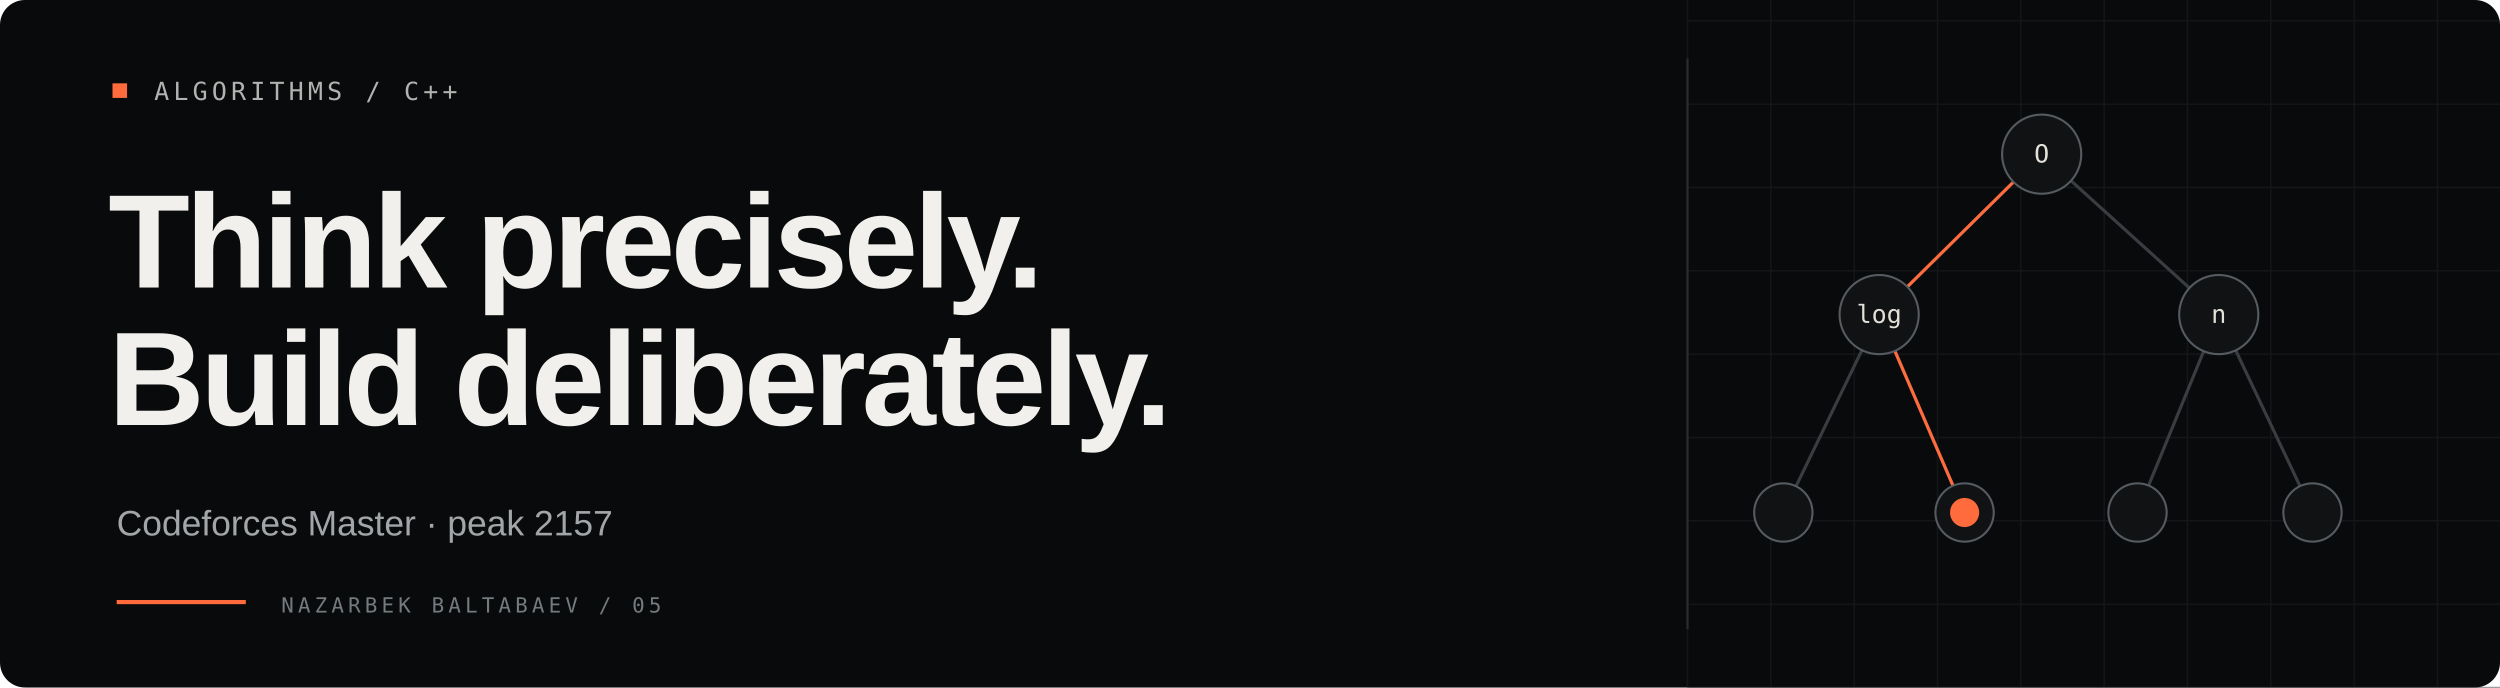
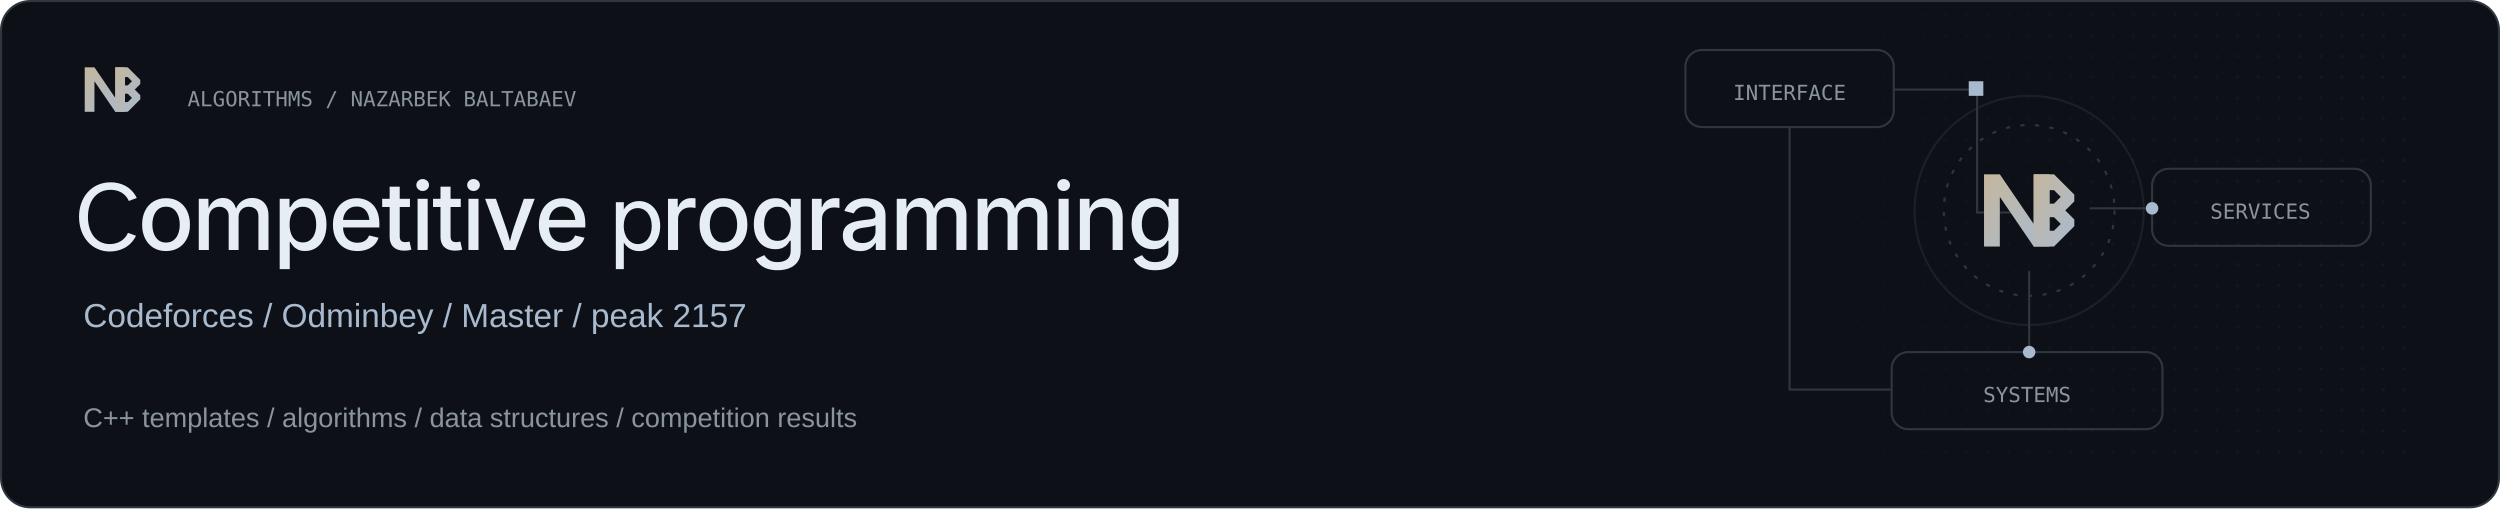
- <svg xmlns="http://www.w3.org/2000/svg" viewBox="0 0 1200 330" width="1200" height="330" role="img" aria-labelledby="title desc">
-   <rect width="1200" height="330" rx="12" fill="#090a0b" />
-   <g stroke="#222629" stroke-width=".7" opacity=".45">
-     <path d="M810 0v330" />
-     <path d="M850 0v330" />
-     <path d="M890 0v330" />
-     <path d="M930 0v330" />
-     <path d="M970 0v330" />
-     <path d="M1010 0v330" />
-     <path d="M1050 0v330" />
-     <path d="M1090 0v330" />
-     <path d="M1130 0v330" />
-     <path d="M1170 0v330" />
-     <path d="M810 10h390" />
-     <path d="M810 50h390" />
-     <path d="M810 90h390" />
-     <path d="M810 130h390" />
-     <path d="M810 170h390" />
-     <path d="M810 210h390" />
-     <path d="M810 250h390" />
-     <path d="M810 290h390" />
-     <path d="M810 330h390" />
+ <svg xmlns="http://www.w3.org/2000/svg" width="1200" height="244" viewBox="0 0 1200 244" role="img">
+   <defs>
+     <pattern id="dots" width="10" height="10" patternUnits="userSpaceOnUse">
+       <circle cx="1" cy="1" r=".8" fill="#A9BACF" opacity=".15" />
+     </pattern>
+     <linearGradient id="ink" x1="0" y1="0" x2="1" y2="1">
+       <stop stop-color="#C5B79E" />
+       <stop offset="1" stop-color="#A9BACF" />
+     </linearGradient>
+     <linearGradient id="fade">
+       <stop stop-color="white" stop-opacity="0" />
+       <stop offset="1" stop-color="white" />
+     </linearGradient>
+     <mask id="mask">
+       <rect width="1200" height="244" fill="url(#fade)" />
+     </mask>
+   </defs>
+   <rect x=".5" y=".5" width="1199" height="243" rx="14" fill="#0D1117" stroke="#30363D" />
+   <svg x="38" y="27" width="32" height="32" viewBox="0 0 48 48" fill="url(#ink)">
+     <path d="M4 40V8h7l15 22V8h7v32h-7L11 18v22H4Z" />
+     <path fill-rule="evenodd" d="M26 8h9l9 9v3l-4 4 4 4v3l-9 9h-9V8Zm7 7v6h2l3-3-3-3h-2Zm0 12v6h2l3-3-3-3h-2Z" />
+   </svg>
+   <text x="90" y="51" fill="#8B949E" font-family="ui-monospace,monospace" font-size="10">ALGORITHMS / NAZARBEK BALTABAEV</text>
+   <g fill="#E6EDF3">
+     <path d="M371 -16C469 -16 587 23 651 152L565 183C527 97 447 63 371 63C226 63 138 184 138 354C138 518 226 642 380 642C457 642 537 609 574 523L659 555C596 683 479 722 380 722C173 722 43 558 43 354C43 141 179 -16 371 -16Z" transform="translate(36.000 120) scale(0.045 -0.045)" />
+     <path d="M618.04 -23.28Q460.64 -23.28 343.35 48.81Q226.06 120.9 161.25 250.81Q96.44 380.72 96.44 552.72Q96.44 727.18 161.25 857.5Q226.06 987.82 343.35 1059.91Q460.64 1132 618.04 1132Q776.26 1132 893.779 1059.91Q1011.299 987.82 1076.109 857.5Q1140.919 727.18 1140.919 552.72Q1140.919 380.72 1076.109 250.81Q1011.299 120.9 893.779 48.81Q776.26 -23.28 618.04 -23.28ZM618.04 162.739Q720.06 162.739 786.671 216.239Q853.281 269.739 885.581 358.48Q917.881 447.22 917.881 553.08Q917.881 659.94 885.581 749.23Q853.281 838.521 786.671 892.251Q720.06 945.981 618.04 945.981Q516.659 945.981 450.779 892.251Q384.899 838.521 352.599 749.64Q320.299 660.76 320.299 553.08Q320.299 447.22 352.599 358.48Q384.899 269.739 450.779 216.239Q516.659 162.739 618.04 162.739Z" transform="translate(66.105 120) scale(0.021973 -0.021973)" />
+     <path d="M147.92 0V1118H357.479L362.979 858.64H346.459Q370.179 953.78 420.129 1015.08Q470.079 1076.38 537.119 1106.65Q604.159 1136.92 677.059 1136.92Q798.519 1136.92 873.569 1061.38Q948.619 985.84 974.939 851.241H947.339Q968.959 943.16 1023.219 1006.95Q1077.479 1070.74 1153.519 1103.83Q1229.559 1136.92 1317.479 1136.92Q1416.279 1136.92 1496.459 1094.02Q1576.639 1051.12 1623.779 966.21Q1670.919 881.3 1670.919 754V0H1450.96V731.541Q1450.96 843.901 1388.54 894.011Q1326.12 944.121 1241.16 944.121Q1172.279 944.121 1122.099 914.871Q1071.919 885.621 1044.849 834.311Q1017.779 783.001 1017.779 715.961V0H801.06V746.301Q801.06 835.701 743.56 889.911Q686.06 944.121 597 944.121Q536.139 944.121 483.589 915.691Q431.039 887.261 399.459 831.851Q367.879 776.441 367.879 694.64V0Z" transform="translate(92.160 120) scale(0.021973 -0.021973)" />
+     <path d="M147.92 -418V1118H362.239V935.94H380.439Q399.979 970.8 435.419 1016.75Q470.859 1062.7 534.589 1097.35Q598.319 1132 702.639 1132Q837.419 1132 942.659 1063.98Q1047.899 995.96 1108.849 867Q1169.799 738.04 1169.799 556.36Q1169.799 375.66 1109.799 246.2Q1049.799 116.74 944.469 47.27Q839.139 -22.2 702.739 -22.2Q601.779 -22.2 537.409 12.41Q473.039 47.02 436.599 93.16Q400.159 139.3 380.439 174.98H367.879V-418ZM653.96 165.259Q750.14 165.259 814.88 217.259Q879.621 269.259 912.421 358.279Q945.221 447.3 945.221 558Q945.221 668.06 912.831 755.44Q880.441 842.821 815.7 893.681Q750.96 944.541 653.96 944.541Q559.599 944.541 494.999 896.141Q430.399 847.741 397.419 761.181Q364.439 674.62 364.439 558Q364.439 441.74 397.829 353.219Q431.219 264.699 496.229 214.979Q561.24 165.259 653.96 165.259Z" transform="translate(131.003 120) scale(0.021973 -0.021973)" />
+     <path d="M629.8 -23.28Q464.74 -23.28 345.08 48.09Q225.42 119.46 160.93 248.46Q96.44 377.46 96.44 551.08Q96.44 723.26 159.79 853.99Q223.14 984.72 339.07 1058.36Q455 1132 610.78 1132Q706.62 1132 795.999 1100.7Q885.379 1069.4 956.329 1002.28Q1027.279 935.16 1068.739 828.34Q1110.199 721.52 1110.199 570.3V492.24H218.8V656.48H996.82L894.101 602.28Q894.101 704.72 862.211 783.2Q830.321 861.681 767.54 905.861Q704.76 950.041 611.5 950.041Q518.24 950.041 452.179 905.041Q386.119 860.041 351.359 786.48Q316.599 712.92 316.599 626.06V514.44Q316.599 399.44 356.089 319.78Q395.579 240.119 466.869 199.399Q538.16 158.679 632.06 158.679Q693.56 158.679 743.87 176.329Q794.18 193.979 830.48 229.419Q866.781 264.859 886.161 317.18L1092.559 268.46Q1066.199 181.58 1002.579 115.87Q938.959 50.16 844.4 13.44Q749.84 -23.28 629.8 -23.28Z" transform="translate(157.696 120) scale(0.021973 -0.021973)" />
+     <path d="M626.439 1118V939.161H20V1118ZM183.32 1384H403.279V302.419Q403.279 234.619 431.529 203.179Q459.779 171.739 525.199 171.739Q542.379 171.739 570.319 175.829Q598.259 179.919 618.279 183.919L657.259 7.62Q621.879 -4 581.789 -9.27Q541.7 -14.54 503.28 -14.54Q350.54 -14.54 266.93 63.67Q183.32 141.88 183.32 284.28Z" transform="translate(183.004 120) scale(0.021973 -0.021973)" />
+     <path d="M147.92 0V1118H367.879V0ZM258.54 1288.581Q201.96 1288.581 161.18 1327.01Q120.4 1365.439 120.4 1419.241Q120.4 1474.14 161.18 1512.06Q201.96 1549.98 258.54 1549.98Q315.888 1549.98 356.694 1512.079Q397.499 1474.178 397.499 1419.25Q397.499 1365.42 356.694 1327Q315.888 1288.581 258.54 1288.581Z" transform="translate(197.194 120) scale(0.021973 -0.021973)" />
+     <path d="M626.439 1118V939.161H20V1118ZM183.32 1384H403.279V302.419Q403.279 234.619 431.529 203.179Q459.779 171.739 525.199 171.739Q542.379 171.739 570.319 175.829Q598.259 179.919 618.279 183.919L657.259 7.62Q621.879 -4 581.789 -9.27Q541.7 -14.54 503.28 -14.54Q350.54 -14.54 266.93 63.67Q183.32 141.88 183.32 284.28Z" transform="translate(207.407 120) scale(0.021973 -0.021973)" />
+     <path d="M147.92 0V1118H367.879V0ZM258.54 1288.581Q201.96 1288.581 161.18 1327.01Q120.4 1365.439 120.4 1419.241Q120.4 1474.14 161.18 1512.06Q201.96 1549.98 258.54 1549.98Q315.888 1549.98 356.694 1512.079Q397.499 1474.178 397.499 1419.25Q397.499 1365.42 356.694 1327Q315.888 1288.581 258.54 1288.581Z" transform="translate(221.597 120) scale(0.021973 -0.021973)" />
+     <path d="M468.221 0 46.44 1118H283.939L505.199 482.539Q542.119 377.739 568.259 272.359Q594.399 166.979 622.679 63.419H557.219Q585.319 166.979 611.369 272.269Q637.419 377.559 673.34 482.539L893.88 1118H1130.299L708.158 0Z" transform="translate(231.810 120) scale(0.021973 -0.021973)" />
+     <path d="M629.8 -23.28Q464.74 -23.28 345.08 48.09Q225.42 119.46 160.93 248.46Q96.44 377.46 96.44 551.08Q96.44 723.26 159.79 853.99Q223.14 984.72 339.07 1058.36Q455 1132 610.78 1132Q706.62 1132 795.999 1100.7Q885.379 1069.4 956.329 1002.28Q1027.279 935.16 1068.739 828.34Q1110.199 721.52 1110.199 570.3V492.24H218.8V656.48H996.82L894.101 602.28Q894.101 704.72 862.211 783.2Q830.321 861.681 767.54 905.861Q704.76 950.041 611.5 950.041Q518.24 950.041 452.179 905.041Q386.119 860.041 351.359 786.48Q316.599 712.92 316.599 626.06V514.44Q316.599 399.44 356.089 319.78Q395.579 240.119 466.869 199.399Q538.16 158.679 632.06 158.679Q693.56 158.679 743.87 176.329Q794.18 193.979 830.48 229.419Q866.781 264.859 886.161 317.18L1092.559 268.46Q1066.199 181.58 1002.579 115.87Q938.959 50.16 844.4 13.44Q749.84 -23.28 629.8 -23.28Z" transform="translate(256.546 120) scale(0.021973 -0.021973)" />
+     <path d="M311 522C244 522 181 489 149 432V510H64V-204H149V80C182 23 243 -12 312 -12C441 -12 537 102 537 256C537 410 442 522 311 522ZM298 63C214 63 148 141 148 255C148 370 209 447 298 447C385 447 447 368 447 255C447 143 385 63 298 63Z" transform="translate(292.727 120) scale(0.045 -0.045)" />
+     <path d="M147.92 0V1118H360.799V938.44H372.799Q403.619 1029.56 480.779 1081.6Q557.939 1133.64 655.959 1133.64Q677.039 1133.64 704.269 1132.1Q731.499 1130.56 748.939 1128.3V918.321Q736.979 921.941 702.909 926.031Q668.839 930.121 633.739 930.121Q557.519 930.121 496.989 897.881Q436.459 865.641 402.169 809.121Q367.879 752.601 367.879 678.761V0Z" transform="translate(317.387 120) scale(0.021973 -0.021973)" />
+     <path d="M618.04 -23.28Q460.64 -23.28 343.35 48.81Q226.06 120.9 161.25 250.81Q96.44 380.72 96.44 552.72Q96.44 727.18 161.25 857.5Q226.06 987.82 343.35 1059.91Q460.64 1132 618.04 1132Q776.26 1132 893.779 1059.91Q1011.299 987.82 1076.109 857.5Q1140.919 727.18 1140.919 552.72Q1140.919 380.72 1076.109 250.81Q1011.299 120.9 893.779 48.81Q776.26 -23.28 618.04 -23.28ZM618.04 162.739Q720.06 162.739 786.671 216.239Q853.281 269.739 885.581 358.48Q917.881 447.22 917.881 553.08Q917.881 659.94 885.581 749.23Q853.281 838.521 786.671 892.251Q720.06 945.981 618.04 945.981Q516.659 945.981 450.779 892.251Q384.899 838.521 352.599 749.64Q320.299 660.76 320.299 553.08Q320.299 447.22 352.599 358.48Q384.899 269.739 450.779 216.239Q516.659 162.739 618.04 162.739Z" transform="translate(333.664 120) scale(0.021973 -0.021973)" />
+     <path d="M615.5 -442Q486.28 -442 391.37 -409.24Q296.46 -376.48 234.75 -321.15Q173.041 -265.82 141.46 -198.521L324.719 -112.08Q345.479 -143.72 378.909 -179.57Q412.339 -215.421 468.969 -240.041Q525.599 -264.661 615.14 -264.661Q742.66 -264.661 822.23 -204.441Q901.801 -144.221 901.801 -15.22V202.66H882.641Q863.281 166.34 827.611 123.06Q791.941 79.78 728.431 48.53Q664.921 17.28 562.681 17.28Q431.38 17.28 325.64 79.34Q219.9 141.4 158.17 263.04Q96.44 384.68 96.44 562.92Q96.44 741.32 157.89 868.64Q219.34 995.96 325.49 1063.98Q431.64 1132 565.601 1132Q669.101 1132 733.331 1097.76Q797.561 1063.52 834.091 1017.16Q870.621 970.8 890.161 935.94H905.541V1118H1120.679V-16.221Q1120.679 -162.56 1054.149 -257.03Q987.619 -351.5 873.249 -396.75Q758.88 -442 615.5 -442ZM613.92 199.959Q707.64 199.959 772.15 243.579Q836.66 287.199 870.051 369.39Q903.441 451.58 903.441 566.2Q903.441 678.72 870.461 763.641Q837.48 848.561 772.97 896.551Q708.46 944.541 613.92 944.541Q517.099 944.541 451.859 894.091Q386.619 843.641 353.819 758.311Q321.019 672.98 321.019 566.2Q321.019 457.14 354.229 374.54Q387.439 291.939 452.679 245.949Q517.919 199.959 613.92 199.959Z" transform="translate(359.719 120) scale(0.021973 -0.021973)" />
+     <path d="M147.92 0V1118H360.799V938.44H372.799Q403.619 1029.56 480.779 1081.6Q557.939 1133.64 655.959 1133.64Q677.039 1133.64 704.269 1132.1Q731.499 1130.56 748.939 1128.3V918.321Q736.979 921.941 702.909 926.031Q668.839 930.121 633.739 930.121Q557.519 930.121 496.989 897.881Q436.459 865.641 402.169 809.121Q367.879 752.601 367.879 678.761V0Z" transform="translate(386.477 120) scale(0.021973 -0.021973)" />
+     <path d="M460.74 -24.56Q354.56 -24.56 268.78 14.63Q183 53.82 132.9 129.92Q82.8 206.02 82.8 316.2Q82.8 411.48 119.54 472.38Q156.28 533.28 218.43 569.04Q280.581 604.8 357.131 622.79Q433.681 640.78 513.3 650.06Q612.221 661.98 674.051 669.52Q735.881 677.06 765.481 694.51Q795.081 711.96 795.081 751.34V756.98Q795.081 819.6 770.971 862.97Q746.861 906.341 699.18 929.551Q651.5 952.761 580.52 952.761Q508.08 952.761 455.759 930.281Q403.439 907.801 370.639 873.091Q337.839 838.38 321.819 800.28L114.8 853.501Q152.94 954.061 223.961 1015.07Q294.981 1076.08 386.85 1104.04Q478.72 1132 577.5 1132Q644.839 1132 720.839 1115.89Q796.839 1099.78 863.699 1057.98Q930.559 1016.18 972.799 939.84Q1015.039 863.5 1015.039 742.22V0H802.221V153.08H790.94Q769.241 109.76 726.251 68.8Q683.261 27.84 617.521 1.64Q551.781 -24.56 460.74 -24.56ZM509.56 151.539Q599.84 151.539 663.71 186.939Q727.581 222.34 761.691 279.98Q795.801 337.62 795.801 402.56V546.221Q783.901 534.48 750.321 524.79Q716.74 515.1 674.1 507.64Q631.46 500.18 591.1 494.95Q550.74 489.72 525.1 486.54Q463.34 478.72 411.699 459.76Q360.059 440.8 329.659 405.82Q299.259 370.84 299.259 313.14Q299.259 260 326.559 224.15Q353.859 188.299 401.179 169.919Q448.499 151.539 509.56 151.539Z" transform="translate(402.755 120) scale(0.021973 -0.021973)" />
+     <path d="M147.92 0V1118H357.479L362.979 858.64H346.459Q370.179 953.78 420.129 1015.08Q470.079 1076.38 537.119 1106.65Q604.159 1136.92 677.059 1136.92Q798.519 1136.92 873.569 1061.38Q948.619 985.84 974.939 851.241H947.339Q968.959 943.16 1023.219 1006.95Q1077.479 1070.74 1153.519 1103.83Q1229.559 1136.92 1317.479 1136.92Q1416.279 1136.92 1496.459 1094.02Q1576.639 1051.12 1623.779 966.21Q1670.919 881.3 1670.919 754V0H1450.96V731.541Q1450.96 843.901 1388.54 894.011Q1326.12 944.121 1241.16 944.121Q1172.279 944.121 1122.099 914.871Q1071.919 885.621 1044.849 834.311Q1017.779 783.001 1017.779 715.961V0H801.06V746.301Q801.06 835.701 743.56 889.911Q686.06 944.121 597 944.121Q536.139 944.121 483.589 915.691Q431.039 887.261 399.459 831.851Q367.879 776.441 367.879 694.64V0Z" transform="translate(427.184 120) scale(0.021973 -0.021973)" />
+     <path d="M147.92 0V1118H357.479L362.979 858.64H346.459Q370.179 953.78 420.129 1015.08Q470.079 1076.38 537.119 1106.65Q604.159 1136.92 677.059 1136.92Q798.519 1136.92 873.569 1061.38Q948.619 985.84 974.939 851.241H947.339Q968.959 943.16 1023.219 1006.95Q1077.479 1070.74 1153.519 1103.83Q1229.559 1136.92 1317.479 1136.92Q1416.279 1136.92 1496.459 1094.02Q1576.639 1051.12 1623.779 966.21Q1670.919 881.3 1670.919 754V0H1450.96V731.541Q1450.96 843.901 1388.54 894.011Q1326.12 944.121 1241.16 944.121Q1172.279 944.121 1122.099 914.871Q1071.919 885.621 1044.849 834.311Q1017.779 783.001 1017.779 715.961V0H801.06V746.301Q801.06 835.701 743.56 889.911Q686.06 944.121 597 944.121Q536.139 944.121 483.589 915.691Q431.039 887.261 399.459 831.851Q367.879 776.441 367.879 694.64V0Z" transform="translate(466.027 120) scale(0.021973 -0.021973)" />
+     <path d="M147.92 0V1118H367.879V0ZM258.54 1288.581Q201.96 1288.581 161.18 1327.01Q120.4 1365.439 120.4 1419.241Q120.4 1474.14 161.18 1512.06Q201.96 1549.98 258.54 1549.98Q315.888 1549.98 356.694 1512.079Q397.499 1474.178 397.499 1419.25Q397.499 1365.42 356.694 1327Q315.888 1288.581 258.54 1288.581Z" transform="translate(504.870 120) scale(0.021973 -0.021973)" />
+     <path d="M367.879 662.44V0H147.92V1118H357.639L359.899 844.3H337.239Q385.899 994.26 478.779 1063.13Q571.659 1132 703.519 1132Q817.599 1132 903.049 1084.15Q988.499 1036.3 1036.089 942.53Q1083.679 848.76 1083.679 710.36V0H863.72V682.94Q863.72 803.661 800.81 872.071Q737.9 940.481 628.28 940.481Q553.859 940.481 494.809 907.911Q435.759 875.341 401.819 813.291Q367.879 751.241 367.879 662.44Z" transform="translate(515.083 120) scale(0.021973 -0.021973)" />
+     <path d="M615.5 -442Q486.28 -442 391.37 -409.24Q296.46 -376.48 234.75 -321.15Q173.041 -265.82 141.46 -198.521L324.719 -112.08Q345.479 -143.72 378.909 -179.57Q412.339 -215.421 468.969 -240.041Q525.599 -264.661 615.14 -264.661Q742.66 -264.661 822.23 -204.441Q901.801 -144.221 901.801 -15.22V202.66H882.641Q863.281 166.34 827.611 123.06Q791.941 79.78 728.431 48.53Q664.921 17.28 562.681 17.28Q431.38 17.28 325.64 79.34Q219.9 141.4 158.17 263.04Q96.44 384.68 96.44 562.92Q96.44 741.32 157.89 868.64Q219.34 995.96 325.49 1063.98Q431.64 1132 565.601 1132Q669.101 1132 733.331 1097.76Q797.561 1063.52 834.091 1017.16Q870.621 970.8 890.161 935.94H905.541V1118H1120.679V-16.221Q1120.679 -162.56 1054.149 -257.03Q987.619 -351.5 873.249 -396.75Q758.88 -442 615.5 -442ZM613.92 199.959Q707.64 199.959 772.15 243.579Q836.66 287.199 870.051 369.39Q903.441 451.58 903.441 566.2Q903.441 678.72 870.461 763.641Q837.48 848.561 772.97 896.551Q708.46 944.541 613.92 944.541Q517.099 944.541 451.859 894.091Q386.619 843.641 353.819 758.311Q321.019 672.98 321.019 566.2Q321.019 457.14 354.229 374.54Q387.439 291.939 452.679 245.949Q517.919 199.959 613.92 199.959Z" transform="translate(541.029 120) scale(0.021973 -0.021973)" />
  </g>
-   <path d="M810 28v274" stroke="#292d30" />
-   <rect x="54" y="40" width="7" height="7" fill="#ff6b3d" />
-   <text x="74" y="48" fill="#b2b3b1" font-family="monospace" font-size="12" letter-spacing="2">ALGORITHMS / C++</text>
-   <g fill="#f2f0ed" font-family="Arial, Helvetica, sans-serif" font-size="64" font-weight="700" letter-spacing="-2">
-     <text x="52" y="138">Think precisely.</text>
-     <text x="52" y="204">Build deliberately.</text>
-   </g>
-   <text x="56" y="257" fill="#a2a6a8" font-family="Arial, Helvetica, sans-serif" font-size="17">Codeforces Master · peak 2157</text>
-   <path d="M56 289h62" stroke="#ff6b3d" stroke-width="2" />
-   <text x="135" y="294" fill="#747b7f" font-family="monospace" font-size="10" letter-spacing="2">NAZARBEK BALTABAEV / 05</text>
-   <g fill="none" stroke="#393d41" stroke-width="1.5">
-     <path d="M980 74 902 151 856 246M902 151 943 246M980 74 1065 151 1026 246M1065 151 1110 246" />
-     <path d="M980 74 902 151 943 246" stroke="#ff6b3d" />
-   </g>
-   <g fill="#101214" stroke="#555b60">
-     <circle cx="980" cy="74" r="19" />
-     <circle cx="902" cy="151" r="19" />
-     <circle cx="1065" cy="151" r="19" />
-     <circle cx="856" cy="246" r="14" />
-     <circle cx="943" cy="246" r="14" />
-     <circle cx="1026" cy="246" r="14" />
-     <circle cx="1110" cy="246" r="14" />
-   </g>
-   <circle cx="943" cy="246" r="7" fill="#ff6b3d" />
-   <g fill="#e4e1da" font-family="monospace" font-size="12" text-anchor="middle">
-     <text x="980" y="78">O</text>
-     <text x="902" y="155">log</text>
-     <text x="1065" y="155">n</text>
+   <text x="40" y="157" fill="#A9BACF" font-family="Arial,Helvetica,sans-serif" font-size="16">Codeforces / Odminbey / Master / peak 2157</text>
+   <text x="40" y="205" fill="#8B949E" font-family="Arial,Helvetica,sans-serif" font-size="13">C++ templates / algorithms / data structures / competition results</text>
+   <g transform="translate(803 6)">
+     <rect width="360" height="220" fill="url(#dots)" mask="url(#mask)" />
+     <g fill="none" stroke="#30363D">
+       <rect x="6" y="18" width="100" height="37" rx="8" />
+       <rect x="230" y="75" width="105" height="37" rx="8" />
+       <rect x="105" y="163" width="130" height="37" rx="8" />
+       <path d="M106 37h40v59h21M230 94h-30M171 124v39M56 55v126h49" />
+       <circle cx="171" cy="95" r="41" stroke-dasharray="2 5" />
+       <circle cx="171" cy="95" r="55" opacity=".4" />
+     </g>
+     <svg x="145" y="69" width="52" height="52" viewBox="0 0 48 48" fill="url(#ink)">
+       <path d="M4 40V8h7l15 22V8h7v32h-7L11 18v22H4Z" />
+       <path fill-rule="evenodd" d="M26 8h9l9 9v3l-4 4 4 4v3l-9 9h-9V8Zm7 7v6h2l3-3-3-3h-2Zm0 12v6h2l3-3-3-3h-2Z" />
+     </svg>
+     <text x="56" y="42" fill="#8B949E" font-family="ui-monospace,monospace" font-size="10" text-anchor="middle">INTERFACE</text>
+     <text x="282" y="99" fill="#8B949E" font-family="ui-monospace,monospace" font-size="10" text-anchor="middle">SERVICES</text>
+     <text x="170" y="187" fill="#8B949E" font-family="ui-monospace,monospace" font-size="10" text-anchor="middle">SYSTEMS</text>
+     <g fill="#A9BACF">
+       <rect x="142" y="33" width="7" height="7" />
+       <circle cx="171" cy="163" r="3" />
+       <circle cx="230" cy="94" r="3" />
+     </g>
  </g>
</svg>
